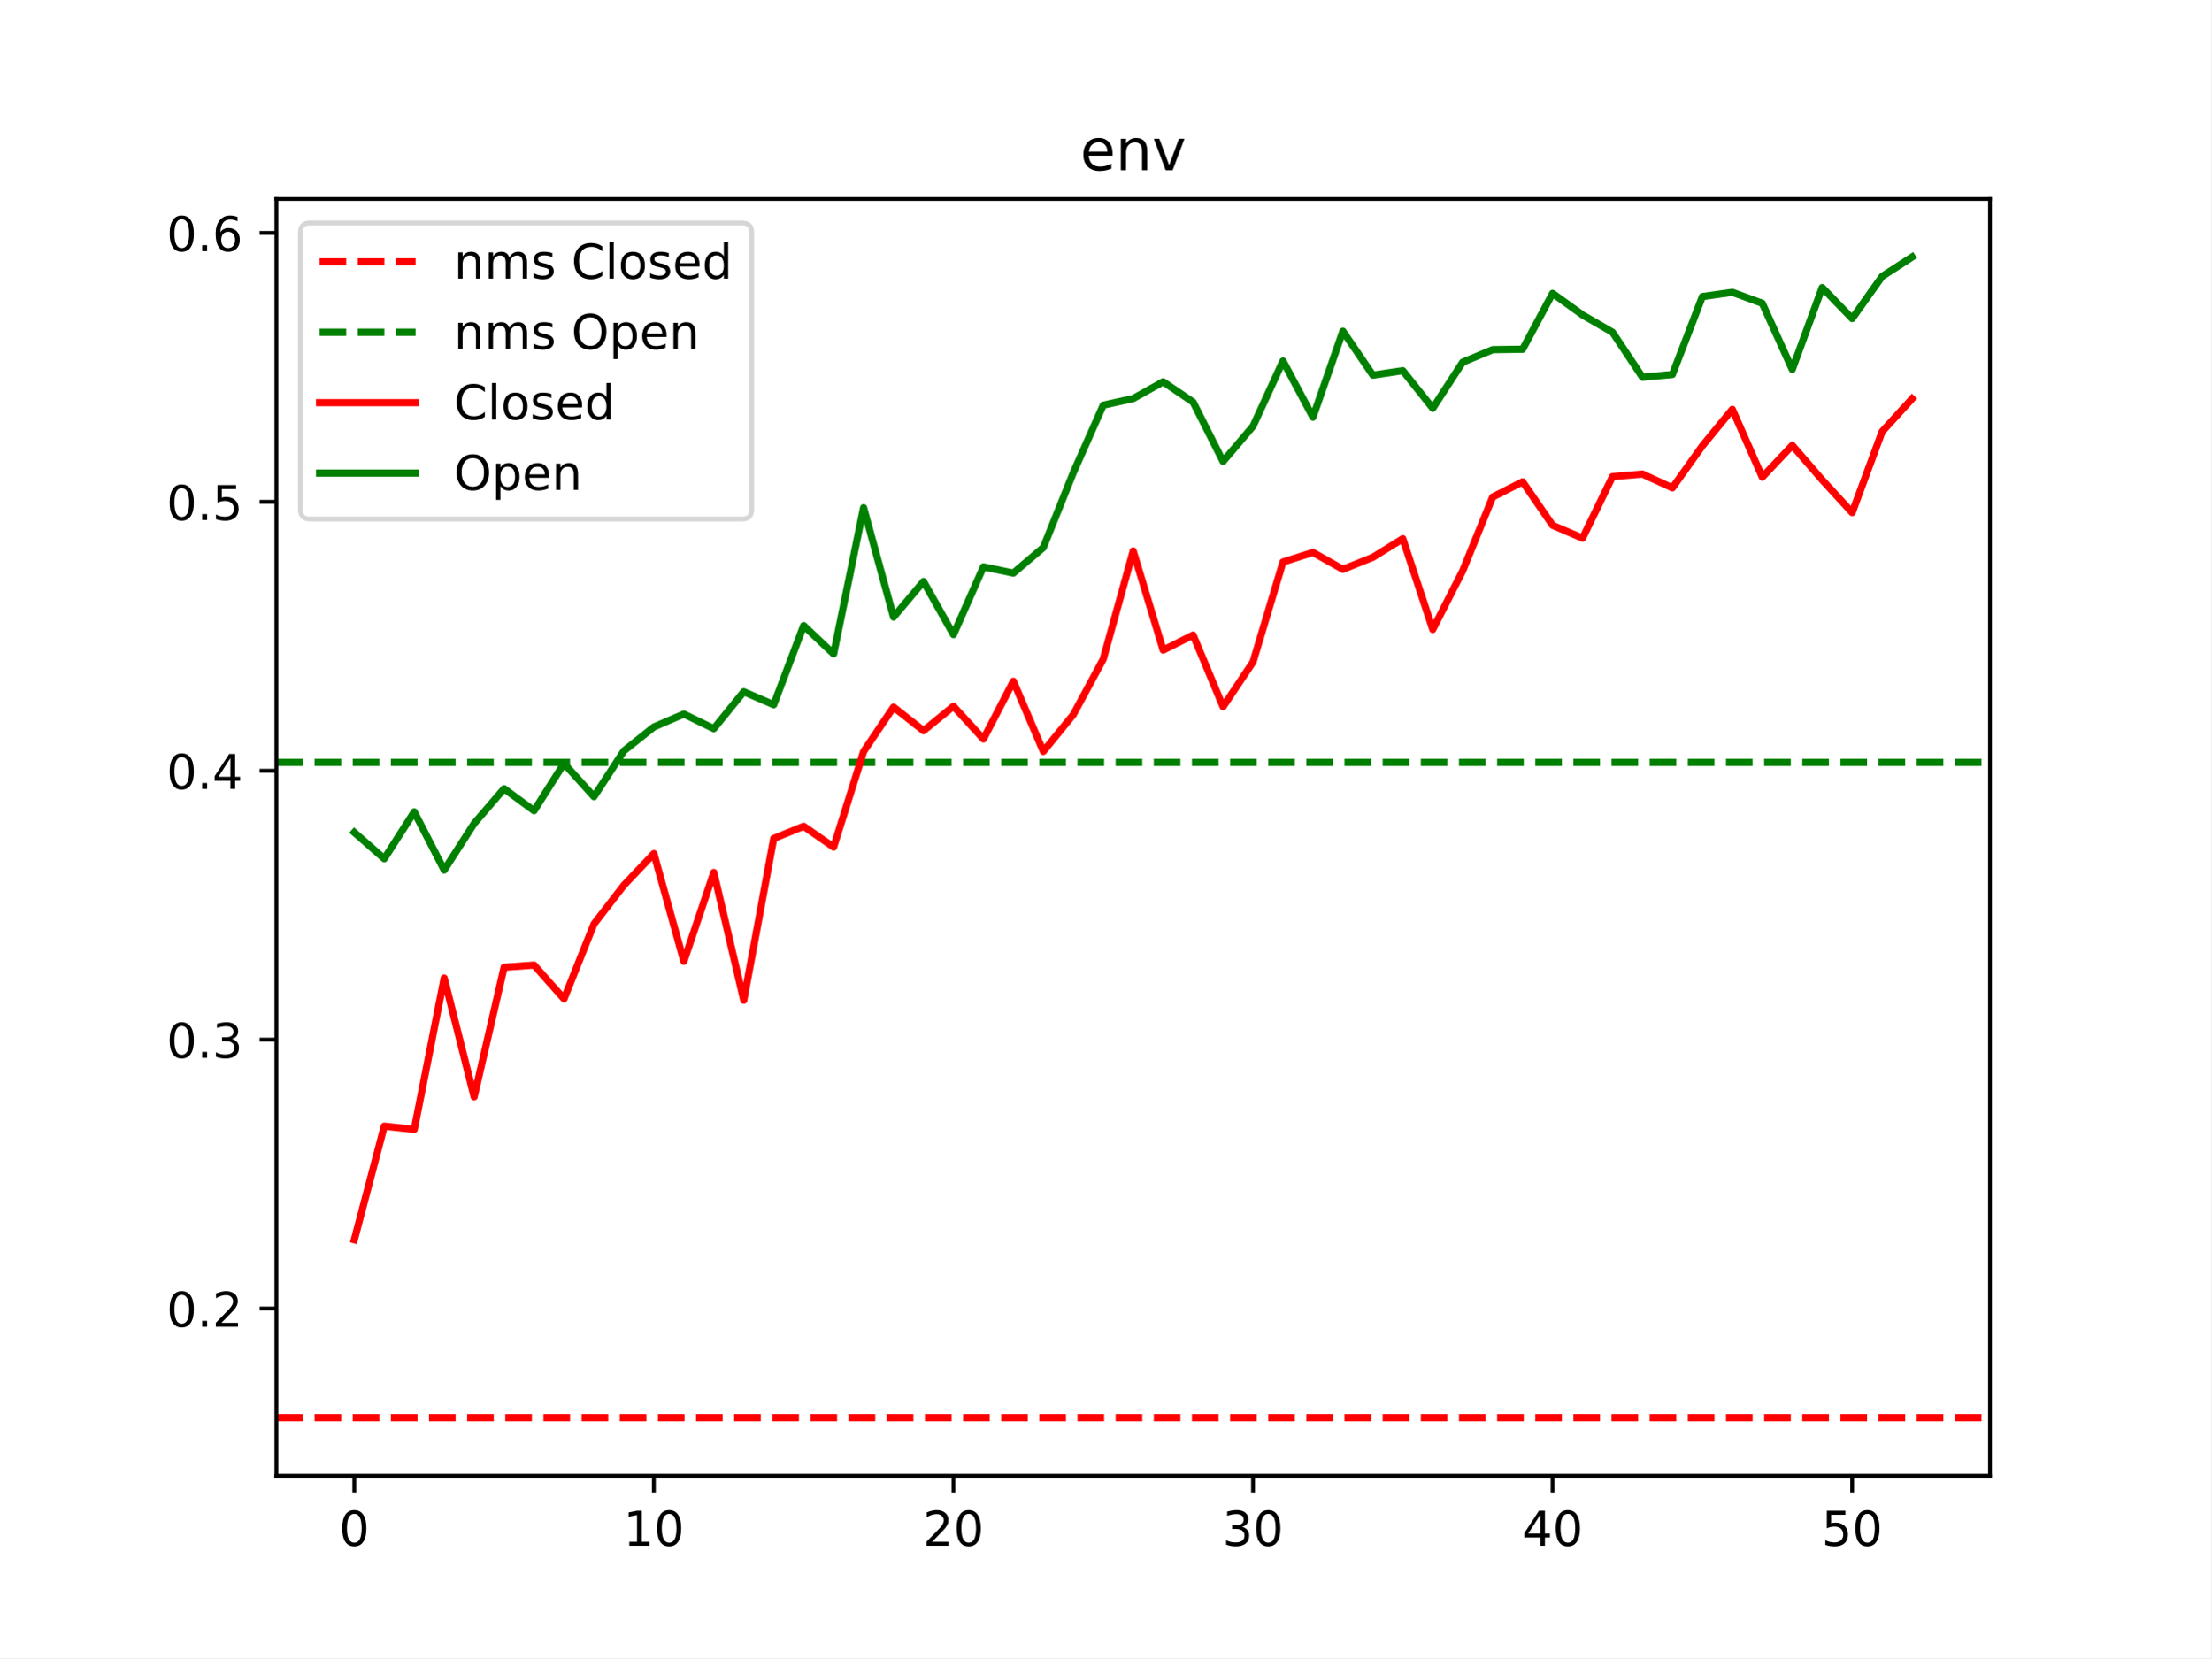
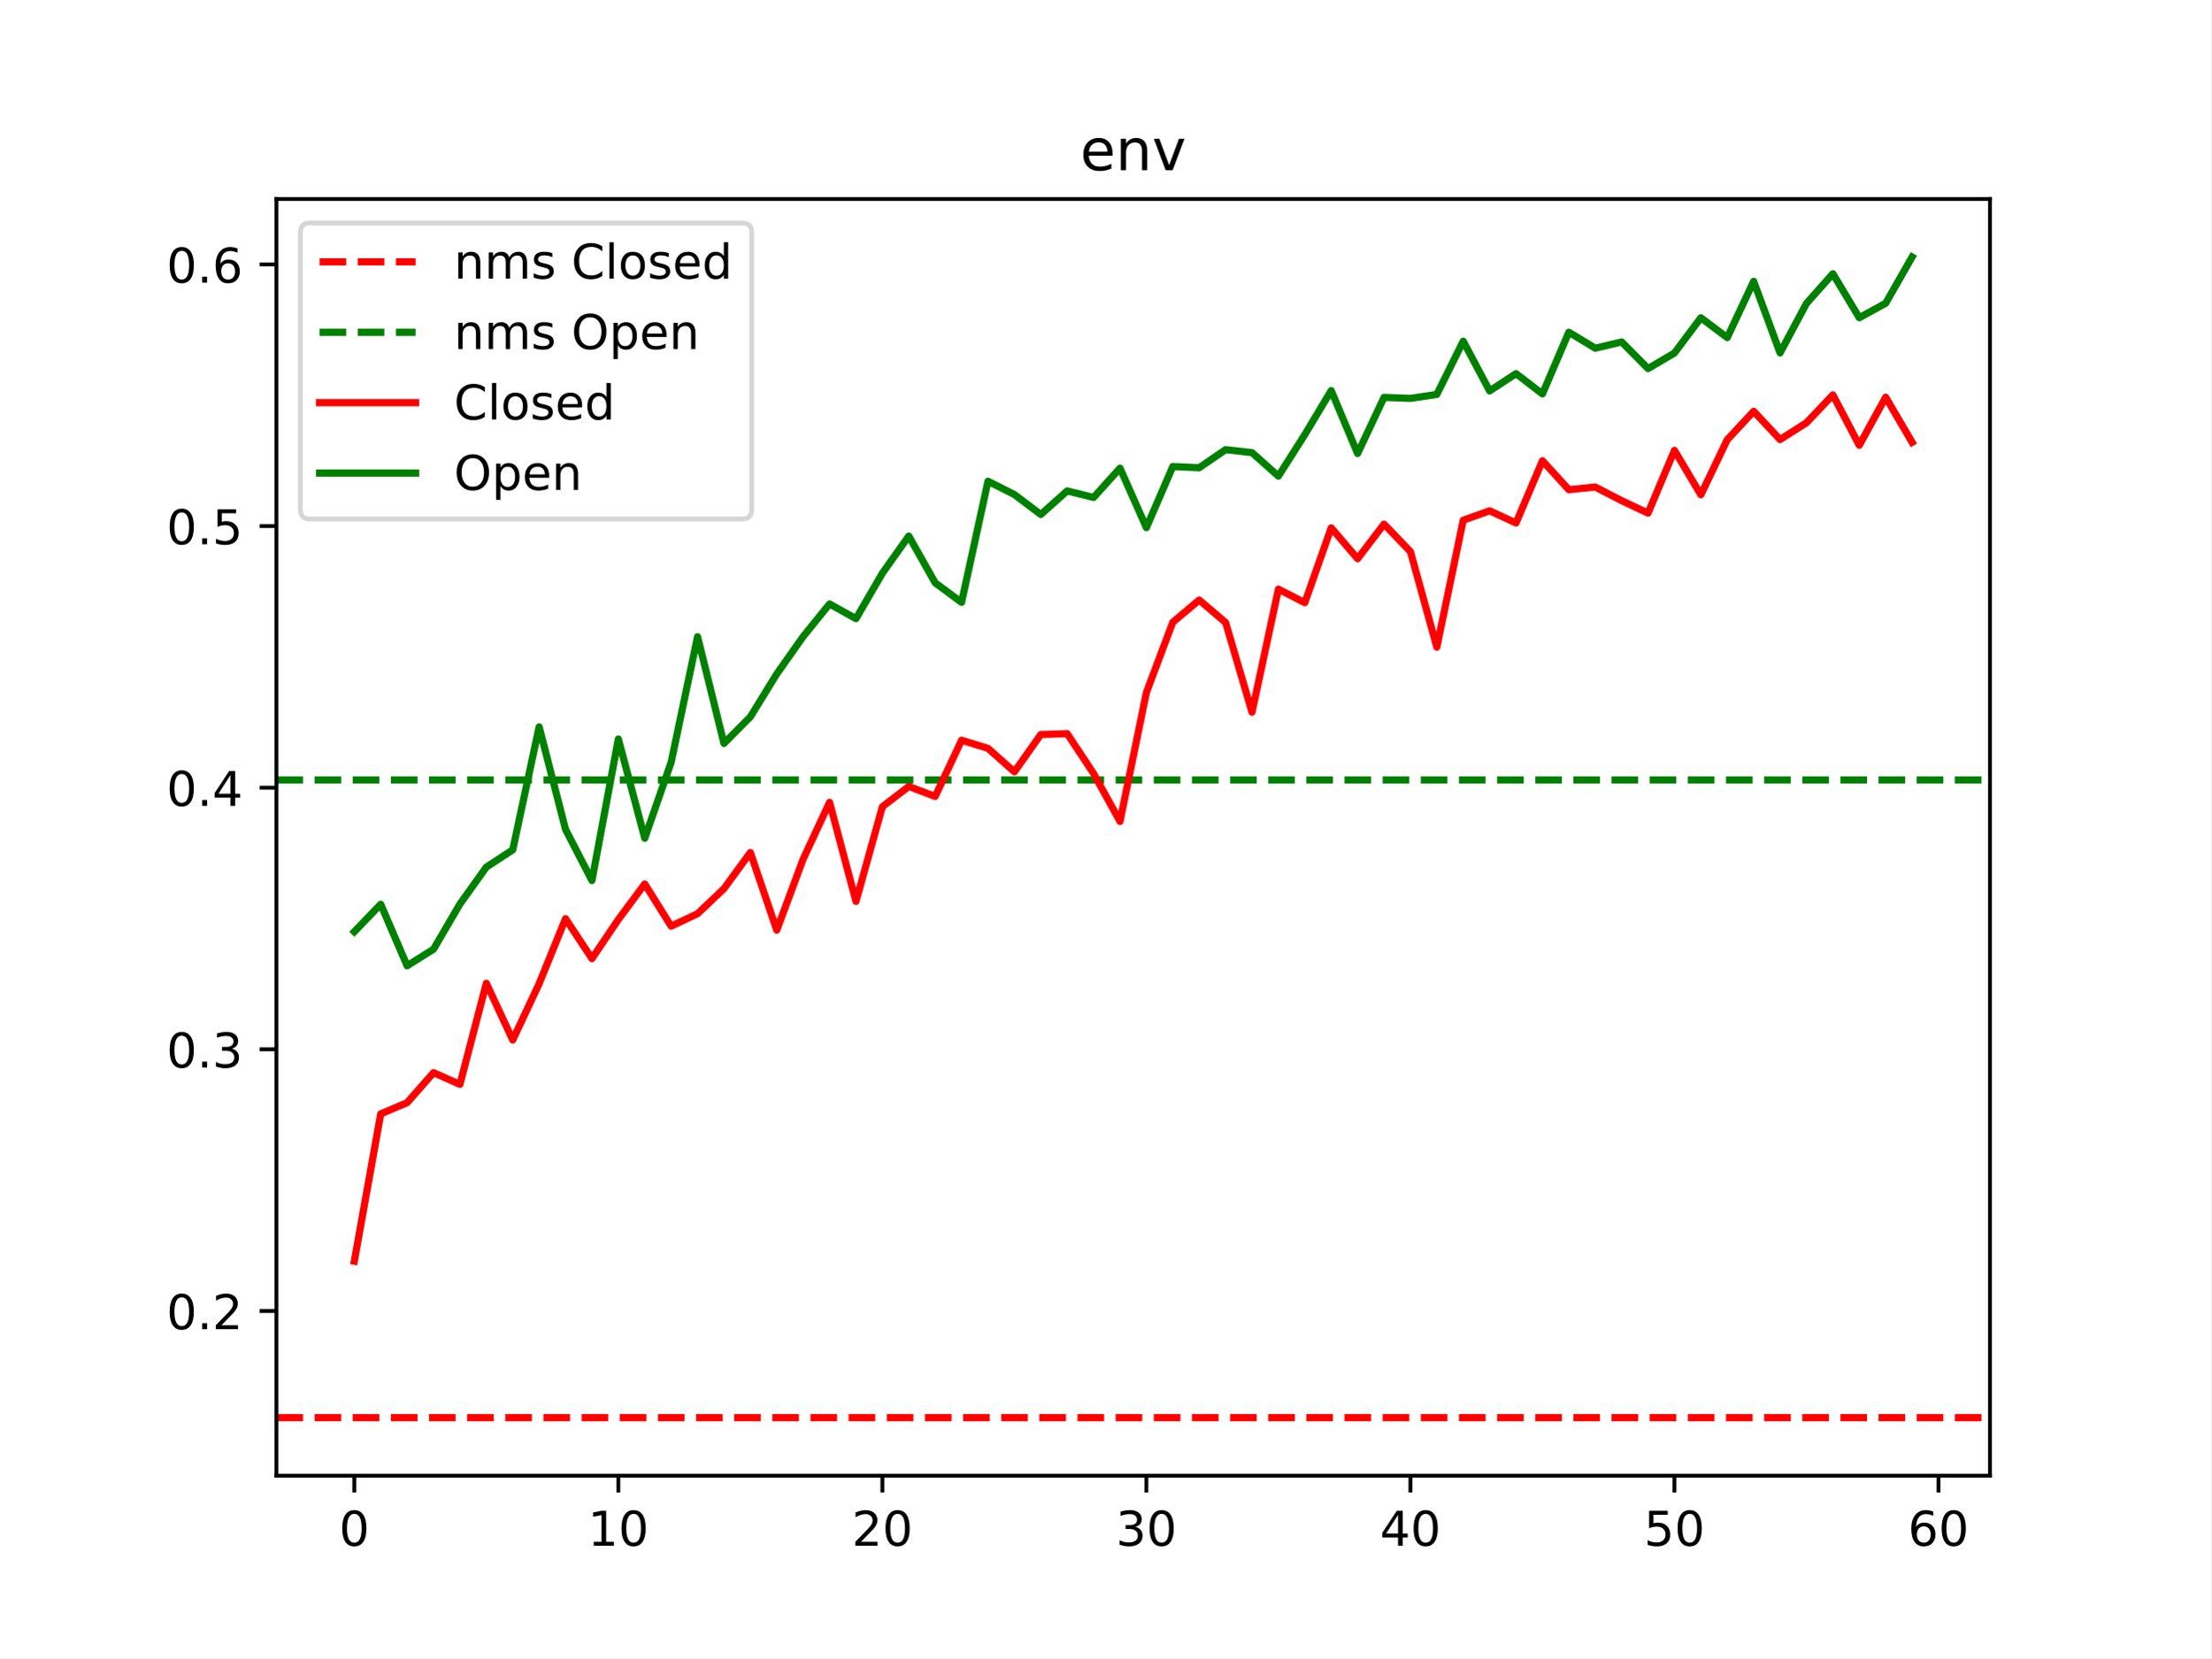
<svg xmlns="http://www.w3.org/2000/svg" xmlns:xlink="http://www.w3.org/1999/xlink" width="460.8pt" height="345.6pt" viewBox="0 0 460.8 345.6" version="1.1">
  <defs>
    <style type="text/css">*{stroke-linejoin: round; stroke-linecap: butt}</style>
  </defs>
  <g id="figure_1">
    <g id="patch_1">
      <path d="M 0 345.6  L 460.8 345.6  L 460.8 0  L 0 0  z " style="fill: #ffffff" />
    </g>
    <g id="axes_1">
      <g id="patch_2">
        <path d="M 57.6 307.584  L 414.72 307.584  L 414.72 41.472  L 57.6 41.472  z " style="fill: #ffffff" />
      </g>
      <g id="matplotlib.axis_1">
        <g id="xtick_1">
          <g id="line2d_1">
            <defs>
-               <path id="m26444ceb09" d="M 0 0  L 0 3.5  " style="stroke: #000000; stroke-width: 0.8" />
+               <path id="m75520aa66d" d="M 0 0  L 0 3.5  " style="stroke: #000000; stroke-width: 0.8" />
            </defs>
            <g>
-               <use xlink:href="#m26444ceb09" x="73.833" y="307.584" style="stroke: #000000; stroke-width: 0.8" />
+               <use xlink:href="#m75520aa66d" x="73.833" y="307.584" style="stroke: #000000; stroke-width: 0.8" />
            </g>
          </g>
          <g id="text_1">
            <g transform="translate(70.65148 322.1824) scale(0.1 -0.1)">
              <defs>
                <path id="DejaVuSans-30" d="M 2034 4250  Q 1547 4250 1301 3770  Q 1056 3291 1056 2328  Q 1056 1369 1301 889  Q 1547 409 2034 409  Q 2525 409 2770 889  Q 3016 1369 3016 2328  Q 3016 3291 2770 3770  Q 2525 4250 2034 4250  z M 2034 4750  Q 2819 4750 3233 4129  Q 3647 3509 3647 2328  Q 3647 1150 3233 529  Q 2819 -91 2034 -91  Q 1250 -91 836 529  Q 422 1150 422 2328  Q 422 3509 836 4129  Q 1250 4750 2034 4750  z " transform="scale(0.015625)" />
              </defs>
              <use xlink:href="#DejaVuSans-30" />
            </g>
          </g>
        </g>
        <g id="xtick_2">
          <g id="line2d_2">
            <g>
-               <use xlink:href="#m26444ceb09" x="136.266" y="307.584" style="stroke: #000000; stroke-width: 0.8" />
+               <use xlink:href="#m75520aa66d" x="128.859" y="307.584" style="stroke: #000000; stroke-width: 0.8" />
            </g>
          </g>
          <g id="text_2">
-             <g transform="translate(129.9038 322.1824) scale(0.1 -0.1)">
+             <g transform="translate(122.4964 322.1824) scale(0.1 -0.1)">
              <defs>
                <path id="DejaVuSans-31" d="M 794 531  L 1825 531  L 1825 4091  L 703 3866  L 703 4441  L 1819 4666  L 2450 4666  L 2450 531  L 3481 531  L 3481 0  L 794 0  L 794 531  z " transform="scale(0.015625)" />
              </defs>
              <use xlink:href="#DejaVuSans-31" />
              <use xlink:href="#DejaVuSans-30" x="63.623" />
            </g>
          </g>
        </g>
        <g id="xtick_3">
          <g id="line2d_3">
            <g>
-               <use xlink:href="#m26444ceb09" x="198.7" y="307.584" style="stroke: #000000; stroke-width: 0.8" />
+               <use xlink:href="#m75520aa66d" x="183.885" y="307.584" style="stroke: #000000; stroke-width: 0.8" />
            </g>
          </g>
          <g id="text_3">
-             <g transform="translate(192.3374 322.1824) scale(0.1 -0.1)">
+             <g transform="translate(177.5226 322.1824) scale(0.1 -0.1)">
              <defs>
                <path id="DejaVuSans-32" d="M 1228 531  L 3431 531  L 3431 0  L 469 0  L 469 531  Q 828 903 1448 1529  Q 2069 2156 2228 2338  Q 2531 2678 2651 2914  Q 2772 3150 2772 3378  Q 2772 3750 2511 3984  Q 2250 4219 1831 4219  Q 1534 4219 1204 4116  Q 875 4013 500 3803  L 500 4441  Q 881 4594 1212 4672  Q 1544 4750 1819 4750  Q 2544 4750 2975 4387  Q 3406 4025 3406 3419  Q 3406 3131 3298 2873  Q 3191 2616 2906 2266  Q 2828 2175 2409 1742  Q 1991 1309 1228 531  z " transform="scale(0.015625)" />
              </defs>
              <use xlink:href="#DejaVuSans-32" />
              <use xlink:href="#DejaVuSans-30" x="63.623" />
            </g>
          </g>
        </g>
        <g id="xtick_4">
          <g id="line2d_4">
            <g>
-               <use xlink:href="#m26444ceb09" x="261.133" y="307.584" style="stroke: #000000; stroke-width: 0.8" />
+               <use xlink:href="#m75520aa66d" x="238.911" y="307.584" style="stroke: #000000; stroke-width: 0.8" />
            </g>
          </g>
          <g id="text_4">
-             <g transform="translate(254.7709 322.1824) scale(0.1 -0.1)">
+             <g transform="translate(232.5488 322.1824) scale(0.1 -0.1)">
              <defs>
                <path id="DejaVuSans-33" d="M 2597 2516  Q 3050 2419 3304 2112  Q 3559 1806 3559 1356  Q 3559 666 3084 287  Q 2609 -91 1734 -91  Q 1441 -91 1130 -33  Q 819 25 488 141  L 488 750  Q 750 597 1062 519  Q 1375 441 1716 441  Q 2309 441 2620 675  Q 2931 909 2931 1356  Q 2931 1769 2642 2001  Q 2353 2234 1838 2234  L 1294 2234  L 1294 2753  L 1863 2753  Q 2328 2753 2575 2939  Q 2822 3125 2822 3475  Q 2822 3834 2567 4026  Q 2313 4219 1838 4219  Q 1578 4219 1281 4162  Q 984 4106 628 3988  L 628 4550  Q 988 4650 1302 4700  Q 1616 4750 1894 4750  Q 2613 4750 3031 4423  Q 3450 4097 3450 3541  Q 3450 3153 3228 2886  Q 3006 2619 2597 2516  z " transform="scale(0.015625)" />
              </defs>
              <use xlink:href="#DejaVuSans-33" />
              <use xlink:href="#DejaVuSans-30" x="63.623" />
            </g>
          </g>
        </g>
        <g id="xtick_5">
          <g id="line2d_5">
            <g>
-               <use xlink:href="#m26444ceb09" x="323.567" y="307.584" style="stroke: #000000; stroke-width: 0.8" />
+               <use xlink:href="#m75520aa66d" x="293.938" y="307.584" style="stroke: #000000; stroke-width: 0.8" />
            </g>
          </g>
          <g id="text_5">
-             <g transform="translate(317.2045 322.1824) scale(0.1 -0.1)">
+             <g transform="translate(287.575 322.1824) scale(0.1 -0.1)">
              <defs>
                <path id="DejaVuSans-34" d="M 2419 4116  L 825 1625  L 2419 1625  L 2419 4116  z M 2253 4666  L 3047 4666  L 3047 1625  L 3713 1625  L 3713 1100  L 3047 1100  L 3047 0  L 2419 0  L 2419 1100  L 313 1100  L 313 1709  L 2253 4666  z " transform="scale(0.015625)" />
              </defs>
              <use xlink:href="#DejaVuSans-34" />
              <use xlink:href="#DejaVuSans-30" x="63.623" />
            </g>
          </g>
        </g>
        <g id="xtick_6">
          <g id="line2d_6">
            <g>
-               <use xlink:href="#m26444ceb09" x="386.001" y="307.584" style="stroke: #000000; stroke-width: 0.8" />
+               <use xlink:href="#m75520aa66d" x="348.964" y="307.584" style="stroke: #000000; stroke-width: 0.8" />
            </g>
          </g>
          <g id="text_6">
-             <g transform="translate(379.6381 322.1824) scale(0.1 -0.1)">
+             <g transform="translate(342.6012 322.1824) scale(0.1 -0.1)">
              <defs>
                <path id="DejaVuSans-35" d="M 691 4666  L 3169 4666  L 3169 4134  L 1269 4134  L 1269 2991  Q 1406 3038 1543 3061  Q 1681 3084 1819 3084  Q 2600 3084 3056 2656  Q 3513 2228 3513 1497  Q 3513 744 3044 326  Q 2575 -91 1722 -91  Q 1428 -91 1123 -41  Q 819 9 494 109  L 494 744  Q 775 591 1075 516  Q 1375 441 1709 441  Q 2250 441 2565 725  Q 2881 1009 2881 1497  Q 2881 1984 2565 2268  Q 2250 2553 1709 2553  Q 1456 2553 1204 2497  Q 953 2441 691 2322  L 691 4666  z " transform="scale(0.015625)" />
              </defs>
              <use xlink:href="#DejaVuSans-35" />
+               <use xlink:href="#DejaVuSans-30" x="63.623" />
+             </g>
+           </g>
+         </g>
+         <g id="xtick_7">
+           <g id="line2d_7">
+             <g>
+               <use xlink:href="#m75520aa66d" x="403.99" y="307.584" style="stroke: #000000; stroke-width: 0.8" />
+             </g>
+           </g>
+           <g id="text_7">
+             <g transform="translate(397.6274 322.1824) scale(0.1 -0.1)">
+               <defs>
+                 <path id="DejaVuSans-36" d="M 2113 2584  Q 1688 2584 1439 2293  Q 1191 2003 1191 1497  Q 1191 994 1439 701  Q 1688 409 2113 409  Q 2538 409 2786 701  Q 3034 994 3034 1497  Q 3034 2003 2786 2293  Q 2538 2584 2113 2584  z M 3366 4563  L 3366 3988  Q 3128 4100 2886 4159  Q 2644 4219 2406 4219  Q 1781 4219 1451 3797  Q 1122 3375 1075 2522  Q 1259 2794 1537 2939  Q 1816 3084 2150 3084  Q 2853 3084 3261 2657  Q 3669 2231 3669 1497  Q 3669 778 3244 343  Q 2819 -91 2113 -91  Q 1303 -91 875 529  Q 447 1150 447 2328  Q 447 3434 972 4092  Q 1497 4750 2381 4750  Q 2619 4750 2861 4703  Q 3103 4656 3366 4563  z " transform="scale(0.015625)" />
+               </defs>
+               <use xlink:href="#DejaVuSans-36" />
              <use xlink:href="#DejaVuSans-30" x="63.623" />
            </g>
          </g>
        </g>
      </g>
      <g id="matplotlib.axis_2">
        <g id="ytick_1">
-           <g id="line2d_7">
+           <g id="line2d_8">
            <defs>
-               <path id="m55eaf60b01" d="M 0 0  L -3.5 0  " style="stroke: #000000; stroke-width: 0.8" />
+               <path id="m8a9e9ed127" d="M 0 0  L -3.5 0  " style="stroke: #000000; stroke-width: 0.8" />
            </defs>
            <g>
-               <use xlink:href="#m55eaf60b01" x="57.6" y="272.745" style="stroke: #000000; stroke-width: 0.8" />
-             </g>
-           </g>
-           <g id="text_7">
-             <g transform="translate(34.69687 276.5441) scale(0.1 -0.1)">
+               <use xlink:href="#m8a9e9ed127" x="57.6" y="273.249" style="stroke: #000000; stroke-width: 0.8" />
+             </g>
+           </g>
+           <g id="text_8">
+             <g transform="translate(34.69687 277.0486) scale(0.1 -0.1)">
              <defs>
                <path id="DejaVuSans-2e" d="M 684 794  L 1344 794  L 1344 0  L 684 0  L 684 794  z " transform="scale(0.015625)" />
              </defs>
              <use xlink:href="#DejaVuSans-30" />
              <use xlink:href="#DejaVuSans-2e" x="63.623" />
              <use xlink:href="#DejaVuSans-32" x="95.41" />
            </g>
          </g>
        </g>
        <g id="ytick_2">
-           <g id="line2d_8">
-             <g>
-               <use xlink:href="#m55eaf60b01" x="57.6" y="216.695" style="stroke: #000000; stroke-width: 0.8" />
-             </g>
-           </g>
-           <g id="text_8">
-             <g transform="translate(34.69687 220.4939) scale(0.1 -0.1)">
+           <g id="line2d_9">
+             <g>
+               <use xlink:href="#m8a9e9ed127" x="57.6" y="218.713" style="stroke: #000000; stroke-width: 0.8" />
+             </g>
+           </g>
+           <g id="text_9">
+             <g transform="translate(34.69687 222.5121) scale(0.1 -0.1)">
              <use xlink:href="#DejaVuSans-30" />
              <use xlink:href="#DejaVuSans-2e" x="63.623" />
              <use xlink:href="#DejaVuSans-33" x="95.41" />
            </g>
          </g>
        </g>
        <g id="ytick_3">
-           <g id="line2d_9">
-             <g>
-               <use xlink:href="#m55eaf60b01" x="57.6" y="160.645" style="stroke: #000000; stroke-width: 0.8" />
-             </g>
-           </g>
-           <g id="text_9">
-             <g transform="translate(34.69687 164.4438) scale(0.1 -0.1)">
+           <g id="line2d_10">
+             <g>
+               <use xlink:href="#m8a9e9ed127" x="57.6" y="164.176" style="stroke: #000000; stroke-width: 0.8" />
+             </g>
+           </g>
+           <g id="text_10">
+             <g transform="translate(34.69687 167.9757) scale(0.1 -0.1)">
              <use xlink:href="#DejaVuSans-30" />
              <use xlink:href="#DejaVuSans-2e" x="63.623" />
              <use xlink:href="#DejaVuSans-34" x="95.41" />
            </g>
          </g>
        </g>
        <g id="ytick_4">
-           <g id="line2d_10">
-             <g>
-               <use xlink:href="#m55eaf60b01" x="57.6" y="104.594" style="stroke: #000000; stroke-width: 0.8" />
-             </g>
-           </g>
-           <g id="text_10">
-             <g transform="translate(34.69687 108.3936) scale(0.1 -0.1)">
+           <g id="line2d_11">
+             <g>
+               <use xlink:href="#m8a9e9ed127" x="57.6" y="109.64" style="stroke: #000000; stroke-width: 0.8" />
+             </g>
+           </g>
+           <g id="text_11">
+             <g transform="translate(34.69687 113.4392) scale(0.1 -0.1)">
              <use xlink:href="#DejaVuSans-30" />
              <use xlink:href="#DejaVuSans-2e" x="63.623" />
              <use xlink:href="#DejaVuSans-35" x="95.41" />
            </g>
          </g>
        </g>
        <g id="ytick_5">
-           <g id="line2d_11">
-             <g>
-               <use xlink:href="#m55eaf60b01" x="57.6" y="48.544" style="stroke: #000000; stroke-width: 0.8" />
-             </g>
-           </g>
-           <g id="text_11">
-             <g transform="translate(34.69687 52.34347) scale(0.1 -0.1)">
-               <defs>
-                 <path id="DejaVuSans-36" d="M 2113 2584  Q 1688 2584 1439 2293  Q 1191 2003 1191 1497  Q 1191 994 1439 701  Q 1688 409 2113 409  Q 2538 409 2786 701  Q 3034 994 3034 1497  Q 3034 2003 2786 2293  Q 2538 2584 2113 2584  z M 3366 4563  L 3366 3988  Q 3128 4100 2886 4159  Q 2644 4219 2406 4219  Q 1781 4219 1451 3797  Q 1122 3375 1075 2522  Q 1259 2794 1537 2939  Q 1816 3084 2150 3084  Q 2853 3084 3261 2657  Q 3669 2231 3669 1497  Q 3669 778 3244 343  Q 2819 -91 2113 -91  Q 1303 -91 875 529  Q 447 1150 447 2328  Q 447 3434 972 4092  Q 1497 4750 2381 4750  Q 2619 4750 2861 4703  Q 3103 4656 3366 4563  z " transform="scale(0.015625)" />
-               </defs>
+           <g id="line2d_12">
+             <g>
+               <use xlink:href="#m8a9e9ed127" x="57.6" y="55.103" style="stroke: #000000; stroke-width: 0.8" />
+             </g>
+           </g>
+           <g id="text_12">
+             <g transform="translate(34.69687 58.9027) scale(0.1 -0.1)">
              <use xlink:href="#DejaVuSans-30" />
              <use xlink:href="#DejaVuSans-2e" x="63.623" />
              <use xlink:href="#DejaVuSans-36" x="95.41" />
            </g>
          </g>
        </g>
      </g>
-       <g id="line2d_12">
-         <path d="M 57.6 295.488  L 414.72 295.488  " clip-path="url(#p7a8a8fc504)" style="fill: none; stroke-dasharray: 5.55,2.4; stroke-dashoffset: 0; stroke: #ff0000; stroke-width: 1.5" />
-       </g>
      <g id="line2d_13">
-         <path d="M 57.6 158.908  L 414.72 158.908  " clip-path="url(#p7a8a8fc504)" style="fill: none; stroke-dasharray: 5.55,2.4; stroke-dashoffset: 0; stroke: #008000; stroke-width: 1.5" />
+         <path d="M 57.6 295.488  L 414.72 295.488  " clip-path="url(#p423631cb20)" style="fill: none; stroke-dasharray: 5.55,2.4; stroke-dashoffset: 0; stroke: #ff0000; stroke-width: 1.5" />
      </g>
      <g id="line2d_14">
-         <path d="M 73.833 258.413  L 80.076 234.729  L 86.319 235.41  L 92.563 203.866  L 98.806 228.626  L 105.05 201.611  L 111.293 201.151  L 117.536 208.194  L 123.78 192.579  L 130.023 184.498  L 136.266 177.918  L 142.51 200.376  L 148.753 181.84  L 154.996 208.493  L 161.24 174.763  L 167.483 172.222  L 173.726 176.559  L 179.97 156.64  L 186.213 147.374  L 192.457 152.302  L 198.7 147.206  L 204.943 154.03  L 211.187 141.991  L 217.43 156.624  L 223.673 148.955  L 229.917 137.381  L 236.16 114.832  L 242.403 135.5  L 248.647 132.362  L 254.89 147.309  L 261.133 137.978  L 267.377 117.132  L 273.62 115.141  L 279.863 118.657  L 286.107 116.153  L 292.35 112.28  L 298.594 131.203  L 304.837 118.965  L 311.08 103.584  L 317.324 100.42  L 323.567 109.489  L 329.81 112.163  L 336.054 99.334  L 342.297 98.801  L 348.54 101.681  L 354.784 92.922  L 361.027 85.314  L 367.27 99.452  L 373.514 92.822  L 379.757 100.023  L 386.001 106.841  L 392.244 89.955  L 398.487 83.099  " clip-path="url(#p7a8a8fc504)" style="fill: none; stroke: #ff0000; stroke-width: 1.5; stroke-linecap: square" />
+         <path d="M 57.6 162.572  L 414.72 162.572  " clip-path="url(#p423631cb20)" style="fill: none; stroke-dasharray: 5.55,2.4; stroke-dashoffset: 0; stroke: #008000; stroke-width: 1.5" />
      </g>
      <g id="line2d_15">
-         <path d="M 73.833 173.498  L 80.076 178.981  L 86.319 169.218  L 92.563 181.352  L 98.806 171.641  L 105.05 164.385  L 111.293 168.973  L 117.536 159.125  L 123.78 166.047  L 130.023 156.491  L 136.266 151.522  L 142.51 148.828  L 148.753 151.873  L 154.996 144.18  L 161.24 146.886  L 167.483 130.39  L 173.726 136.299  L 179.97 105.818  L 186.213 128.612  L 192.457 121.192  L 198.7 132.274  L 204.943 118.148  L 211.187 119.44  L 217.43 114.116  L 223.673 98.526  L 229.917 84.442  L 236.16 83.062  L 242.403 79.57  L 248.647 83.807  L 254.89 96.176  L 261.133 88.826  L 267.377 75.235  L 273.62 86.956  L 279.863 69.027  L 286.107 78.192  L 292.35 77.256  L 298.594 85.094  L 304.837 75.481  L 311.08 72.878  L 317.324 72.79  L 323.567 61.142  L 329.81 65.643  L 336.054 69.245  L 342.297 78.621  L 348.54 78.047  L 354.784 61.814  L 361.027 60.92  L 367.27 63.211  L 373.514 76.999  L 379.757 59.936  L 386.001 66.391  L 392.244 57.605  L 398.487 53.568  " clip-path="url(#p7a8a8fc504)" style="fill: none; stroke: #008000; stroke-width: 1.5; stroke-linecap: square" />
+         <path d="M 73.833 262.876  L 79.335 232.177  L 84.838 229.832  L 90.341 223.578  L 95.843 226.019  L 101.346 204.943  L 106.848 216.767  L 112.351 205.029  L 117.854 191.481  L 123.356 199.805  L 128.859 191.65  L 134.362 184.247  L 139.864 193.045  L 145.367 190.446  L 150.869 185.224  L 156.372 177.69  L 161.875 193.868  L 167.377 179.06  L 172.88 167.228  L 178.382 187.877  L 183.885 168.152  L 189.388 163.916  L 194.89 166.008  L 200.393 154.286  L 205.896 155.976  L 211.398 160.872  L 216.901 153.099  L 222.403 152.91  L 227.906 161.227  L 233.409 171.211  L 238.911 144.327  L 244.414 129.691  L 249.917 125.056  L 255.419 129.751  L 260.922 148.455  L 266.424 122.795  L 271.927 125.62  L 277.43 110.015  L 282.932 116.451  L 288.435 109.236  L 293.938 114.967  L 299.44 134.885  L 304.943 108.424  L 310.445 106.463  L 315.948 109.004  L 321.451 96.034  L 326.953 102.063  L 332.456 101.509  L 337.958 104.352  L 343.461 106.95  L 348.964 93.868  L 354.466 103.129  L 359.969 91.646  L 365.472 85.726  L 370.974 91.606  L 376.477 88.109  L 381.979 82.304  L 387.482 92.803  L 392.985 82.791  L 398.487 92.182  " clip-path="url(#p423631cb20)" style="fill: none; stroke: #ff0000; stroke-width: 1.5; stroke-linecap: square" />
+       </g>
+       <g id="line2d_16">
+         <path d="M 73.833 194.197  L 79.335 188.473  L 84.838 201.295  L 90.341 197.846  L 95.843 188.43  L 101.346 180.734  L 106.848 177.14  L 112.351 151.503  L 117.854 172.875  L 123.356 183.533  L 128.859 154.029  L 134.362 174.711  L 139.864 158.867  L 145.367 132.707  L 150.869 154.951  L 156.372 149.409  L 161.875 140.469  L 167.377 132.673  L 172.88 125.878  L 178.382 128.948  L 183.885 119.475  L 189.388 111.726  L 194.89 121.481  L 200.393 125.545  L 205.896 100.301  L 211.398 103.069  L 216.901 107.231  L 222.403 102.315  L 227.906 103.683  L 233.409 97.575  L 238.911 109.978  L 244.414 97.236  L 249.917 97.484  L 255.419 93.718  L 260.922 94.335  L 266.424 99.241  L 271.927 90.586  L 277.43 81.41  L 282.932 94.522  L 288.435 82.825  L 293.938 83.025  L 299.44 82.206  L 304.943 71.111  L 310.445 81.475  L 315.948 77.867  L 321.451 82.102  L 326.953 69.239  L 332.456 72.572  L 337.958 71.267  L 343.461 76.822  L 348.964 73.574  L 354.466 66.227  L 359.969 70.366  L 365.472 58.634  L 370.974 73.553  L 376.477 63.241  L 381.979 57.05  L 387.482 66.215  L 392.985 63.197  L 398.487 53.568  " clip-path="url(#p423631cb20)" style="fill: none; stroke: #008000; stroke-width: 1.5; stroke-linecap: square" />
      </g>
      <g id="patch_3">
        <path d="M 57.6 307.584  L 57.6 41.472  " style="fill: none; stroke: #000000; stroke-width: 0.8; stroke-linejoin: miter; stroke-linecap: square" />
      </g>
      <g id="patch_4">
        <path d="M 414.72 307.584  L 414.72 41.472  " style="fill: none; stroke: #000000; stroke-width: 0.8; stroke-linejoin: miter; stroke-linecap: square" />
      </g>
      <g id="patch_5">
        <path d="M 57.6 307.584  L 414.72 307.584  " style="fill: none; stroke: #000000; stroke-width: 0.8; stroke-linejoin: miter; stroke-linecap: square" />
      </g>
      <g id="patch_6">
        <path d="M 57.6 41.472  L 414.72 41.472  " style="fill: none; stroke: #000000; stroke-width: 0.8; stroke-linejoin: miter; stroke-linecap: square" />
      </g>
-       <g id="text_12">
+       <g id="text_13">
        <g transform="translate(225.1144 35.472) scale(0.12 -0.12)">
          <defs>
            <path id="DejaVuSans-65" d="M 3597 1894  L 3597 1613  L 953 1613  Q 991 1019 1311 708  Q 1631 397 2203 397  Q 2534 397 2845 478  Q 3156 559 3463 722  L 3463 178  Q 3153 47 2828 -22  Q 2503 -91 2169 -91  Q 1331 -91 842 396  Q 353 884 353 1716  Q 353 2575 817 3079  Q 1281 3584 2069 3584  Q 2775 3584 3186 3129  Q 3597 2675 3597 1894  z M 3022 2063  Q 3016 2534 2758 2815  Q 2500 3097 2075 3097  Q 1594 3097 1305 2825  Q 1016 2553 972 2059  L 3022 2063  z " transform="scale(0.015625)" />
            <path id="DejaVuSans-6e" d="M 3513 2113  L 3513 0  L 2938 0  L 2938 2094  Q 2938 2591 2744 2837  Q 2550 3084 2163 3084  Q 1697 3084 1428 2787  Q 1159 2491 1159 1978  L 1159 0  L 581 0  L 581 3500  L 1159 3500  L 1159 2956  Q 1366 3272 1645 3428  Q 1925 3584 2291 3584  Q 2894 3584 3203 3211  Q 3513 2838 3513 2113  z " transform="scale(0.015625)" />
            <path id="DejaVuSans-76" d="M 191 3500  L 800 3500  L 1894 563  L 2988 3500  L 3597 3500  L 2284 0  L 1503 0  L 191 3500  z " transform="scale(0.015625)" />
          </defs>
          <use xlink:href="#DejaVuSans-65" />
          <use xlink:href="#DejaVuSans-6e" x="61.523" />
          <use xlink:href="#DejaVuSans-76" x="124.902" />
        </g>
      </g>
      <g id="legend_1">
        <g id="patch_7">
          <path d="M 64.6 108.184  L 154.656 108.184  Q 156.656 108.184 156.656 106.184  L 156.656 48.472  Q 156.656 46.472 154.656 46.472  L 64.6 46.472  Q 62.6 46.472 62.6 48.472  L 62.6 106.184  Q 62.6 108.184 64.6 108.184  z " style="fill: #ffffff; opacity: 0.8; stroke: #cccccc; stroke-linejoin: miter" />
        </g>
-         <g id="line2d_16">
+         <g id="line2d_17">
          <path d="M 66.6 54.57  L 76.6 54.57  L 86.6 54.57  " style="fill: none; stroke-dasharray: 5.55,2.4; stroke-dashoffset: 0; stroke: #ff0000; stroke-width: 1.5" />
        </g>
-         <g id="text_13">
+         <g id="text_14">
          <g transform="translate(94.6 58.07044) scale(0.1 -0.1)">
            <defs>
              <path id="DejaVuSans-6d" d="M 3328 2828  Q 3544 3216 3844 3400  Q 4144 3584 4550 3584  Q 5097 3584 5394 3201  Q 5691 2819 5691 2113  L 5691 0  L 5113 0  L 5113 2094  Q 5113 2597 4934 2840  Q 4756 3084 4391 3084  Q 3944 3084 3684 2787  Q 3425 2491 3425 1978  L 3425 0  L 2847 0  L 2847 2094  Q 2847 2600 2669 2842  Q 2491 3084 2119 3084  Q 1678 3084 1418 2786  Q 1159 2488 1159 1978  L 1159 0  L 581 0  L 581 3500  L 1159 3500  L 1159 2956  Q 1356 3278 1631 3431  Q 1906 3584 2284 3584  Q 2666 3584 2933 3390  Q 3200 3197 3328 2828  z " transform="scale(0.015625)" />
              <path id="DejaVuSans-73" d="M 2834 3397  L 2834 2853  Q 2591 2978 2328 3040  Q 2066 3103 1784 3103  Q 1356 3103 1142 2972  Q 928 2841 928 2578  Q 928 2378 1081 2264  Q 1234 2150 1697 2047  L 1894 2003  Q 2506 1872 2764 1633  Q 3022 1394 3022 966  Q 3022 478 2636 193  Q 2250 -91 1575 -91  Q 1294 -91 989 -36  Q 684 19 347 128  L 347 722  Q 666 556 975 473  Q 1284 391 1588 391  Q 1994 391 2212 530  Q 2431 669 2431 922  Q 2431 1156 2273 1281  Q 2116 1406 1581 1522  L 1381 1569  Q 847 1681 609 1914  Q 372 2147 372 2553  Q 372 3047 722 3315  Q 1072 3584 1716 3584  Q 2034 3584 2315 3537  Q 2597 3491 2834 3397  z " transform="scale(0.015625)" />
              <path id="DejaVuSans-20" transform="scale(0.015625)" />
              <path id="DejaVuSans-43" d="M 4122 4306  L 4122 3641  Q 3803 3938 3442 4084  Q 3081 4231 2675 4231  Q 1875 4231 1450 3742  Q 1025 3253 1025 2328  Q 1025 1406 1450 917  Q 1875 428 2675 428  Q 3081 428 3442 575  Q 3803 722 4122 1019  L 4122 359  Q 3791 134 3420 21  Q 3050 -91 2638 -91  Q 1578 -91 968 557  Q 359 1206 359 2328  Q 359 3453 968 4101  Q 1578 4750 2638 4750  Q 3056 4750 3426 4639  Q 3797 4528 4122 4306  z " transform="scale(0.015625)" />
              <path id="DejaVuSans-6c" d="M 603 4863  L 1178 4863  L 1178 0  L 603 0  L 603 4863  z " transform="scale(0.015625)" />
              <path id="DejaVuSans-6f" d="M 1959 3097  Q 1497 3097 1228 2736  Q 959 2375 959 1747  Q 959 1119 1226 758  Q 1494 397 1959 397  Q 2419 397 2687 759  Q 2956 1122 2956 1747  Q 2956 2369 2687 2733  Q 2419 3097 1959 3097  z M 1959 3584  Q 2709 3584 3137 3096  Q 3566 2609 3566 1747  Q 3566 888 3137 398  Q 2709 -91 1959 -91  Q 1206 -91 779 398  Q 353 888 353 1747  Q 353 2609 779 3096  Q 1206 3584 1959 3584  z " transform="scale(0.015625)" />
              <path id="DejaVuSans-64" d="M 2906 2969  L 2906 4863  L 3481 4863  L 3481 0  L 2906 0  L 2906 525  Q 2725 213 2448 61  Q 2172 -91 1784 -91  Q 1150 -91 751 415  Q 353 922 353 1747  Q 353 2572 751 3078  Q 1150 3584 1784 3584  Q 2172 3584 2448 3432  Q 2725 3281 2906 2969  z M 947 1747  Q 947 1113 1208 752  Q 1469 391 1925 391  Q 2381 391 2643 752  Q 2906 1113 2906 1747  Q 2906 2381 2643 2742  Q 2381 3103 1925 3103  Q 1469 3103 1208 2742  Q 947 2381 947 1747  z " transform="scale(0.015625)" />
            </defs>
            <use xlink:href="#DejaVuSans-6e" />
            <use xlink:href="#DejaVuSans-6d" x="63.379" />
            <use xlink:href="#DejaVuSans-73" x="160.791" />
            <use xlink:href="#DejaVuSans-20" x="212.891" />
            <use xlink:href="#DejaVuSans-43" x="244.678" />
            <use xlink:href="#DejaVuSans-6c" x="314.502" />
            <use xlink:href="#DejaVuSans-6f" x="342.285" />
            <use xlink:href="#DejaVuSans-73" x="403.467" />
            <use xlink:href="#DejaVuSans-65" x="455.566" />
            <use xlink:href="#DejaVuSans-64" x="517.09" />
          </g>
        </g>
-         <g id="line2d_17">
+         <g id="line2d_18">
          <path d="M 66.6 69.249  L 76.6 69.249  L 86.6 69.249  " style="fill: none; stroke-dasharray: 5.55,2.4; stroke-dashoffset: 0; stroke: #008000; stroke-width: 1.5" />
        </g>
-         <g id="text_14">
+         <g id="text_15">
          <g transform="translate(94.6 72.74856) scale(0.1 -0.1)">
            <defs>
              <path id="DejaVuSans-4f" d="M 2522 4238  Q 1834 4238 1429 3725  Q 1025 3213 1025 2328  Q 1025 1447 1429 934  Q 1834 422 2522 422  Q 3209 422 3611 934  Q 4013 1447 4013 2328  Q 4013 3213 3611 3725  Q 3209 4238 2522 4238  z M 2522 4750  Q 3503 4750 4090 4092  Q 4678 3434 4678 2328  Q 4678 1225 4090 567  Q 3503 -91 2522 -91  Q 1538 -91 948 565  Q 359 1222 359 2328  Q 359 3434 948 4092  Q 1538 4750 2522 4750  z " transform="scale(0.015625)" />
              <path id="DejaVuSans-70" d="M 1159 525  L 1159 -1331  L 581 -1331  L 581 3500  L 1159 3500  L 1159 2969  Q 1341 3281 1617 3432  Q 1894 3584 2278 3584  Q 2916 3584 3314 3078  Q 3713 2572 3713 1747  Q 3713 922 3314 415  Q 2916 -91 2278 -91  Q 1894 -91 1617 61  Q 1341 213 1159 525  z M 3116 1747  Q 3116 2381 2855 2742  Q 2594 3103 2138 3103  Q 1681 3103 1420 2742  Q 1159 2381 1159 1747  Q 1159 1113 1420 752  Q 1681 391 2138 391  Q 2594 391 2855 752  Q 3116 1113 3116 1747  z " transform="scale(0.015625)" />
            </defs>
            <use xlink:href="#DejaVuSans-6e" />
            <use xlink:href="#DejaVuSans-6d" x="63.379" />
            <use xlink:href="#DejaVuSans-73" x="160.791" />
            <use xlink:href="#DejaVuSans-20" x="212.891" />
            <use xlink:href="#DejaVuSans-4f" x="244.678" />
            <use xlink:href="#DejaVuSans-70" x="323.389" />
            <use xlink:href="#DejaVuSans-65" x="386.865" />
            <use xlink:href="#DejaVuSans-6e" x="448.389" />
          </g>
        </g>
-         <g id="line2d_18">
+         <g id="line2d_19">
          <path d="M 66.6 83.927  L 76.6 83.927  L 86.6 83.927  " style="fill: none; stroke: #ff0000; stroke-width: 1.5; stroke-linecap: square" />
        </g>
-         <g id="text_15">
+         <g id="text_16">
          <g transform="translate(94.6 87.42669) scale(0.1 -0.1)">
            <use xlink:href="#DejaVuSans-43" />
            <use xlink:href="#DejaVuSans-6c" x="69.824" />
            <use xlink:href="#DejaVuSans-6f" x="97.607" />
            <use xlink:href="#DejaVuSans-73" x="158.789" />
            <use xlink:href="#DejaVuSans-65" x="210.889" />
            <use xlink:href="#DejaVuSans-64" x="272.412" />
          </g>
        </g>
-         <g id="line2d_19">
+         <g id="line2d_20">
          <path d="M 66.6 98.605  L 76.6 98.605  L 86.6 98.605  " style="fill: none; stroke: #008000; stroke-width: 1.5; stroke-linecap: square" />
        </g>
-         <g id="text_16">
+         <g id="text_17">
          <g transform="translate(94.6 102.1048) scale(0.1 -0.1)">
            <use xlink:href="#DejaVuSans-4f" />
            <use xlink:href="#DejaVuSans-70" x="78.711" />
            <use xlink:href="#DejaVuSans-65" x="142.188" />
            <use xlink:href="#DejaVuSans-6e" x="203.711" />
          </g>
        </g>
      </g>
    </g>
  </g>
  <defs>
-     <clipPath id="p7a8a8fc504">
+     <clipPath id="p423631cb20">
      <rect x="57.6" y="41.472" width="357.12" height="266.112" />
    </clipPath>
  </defs>
</svg>
